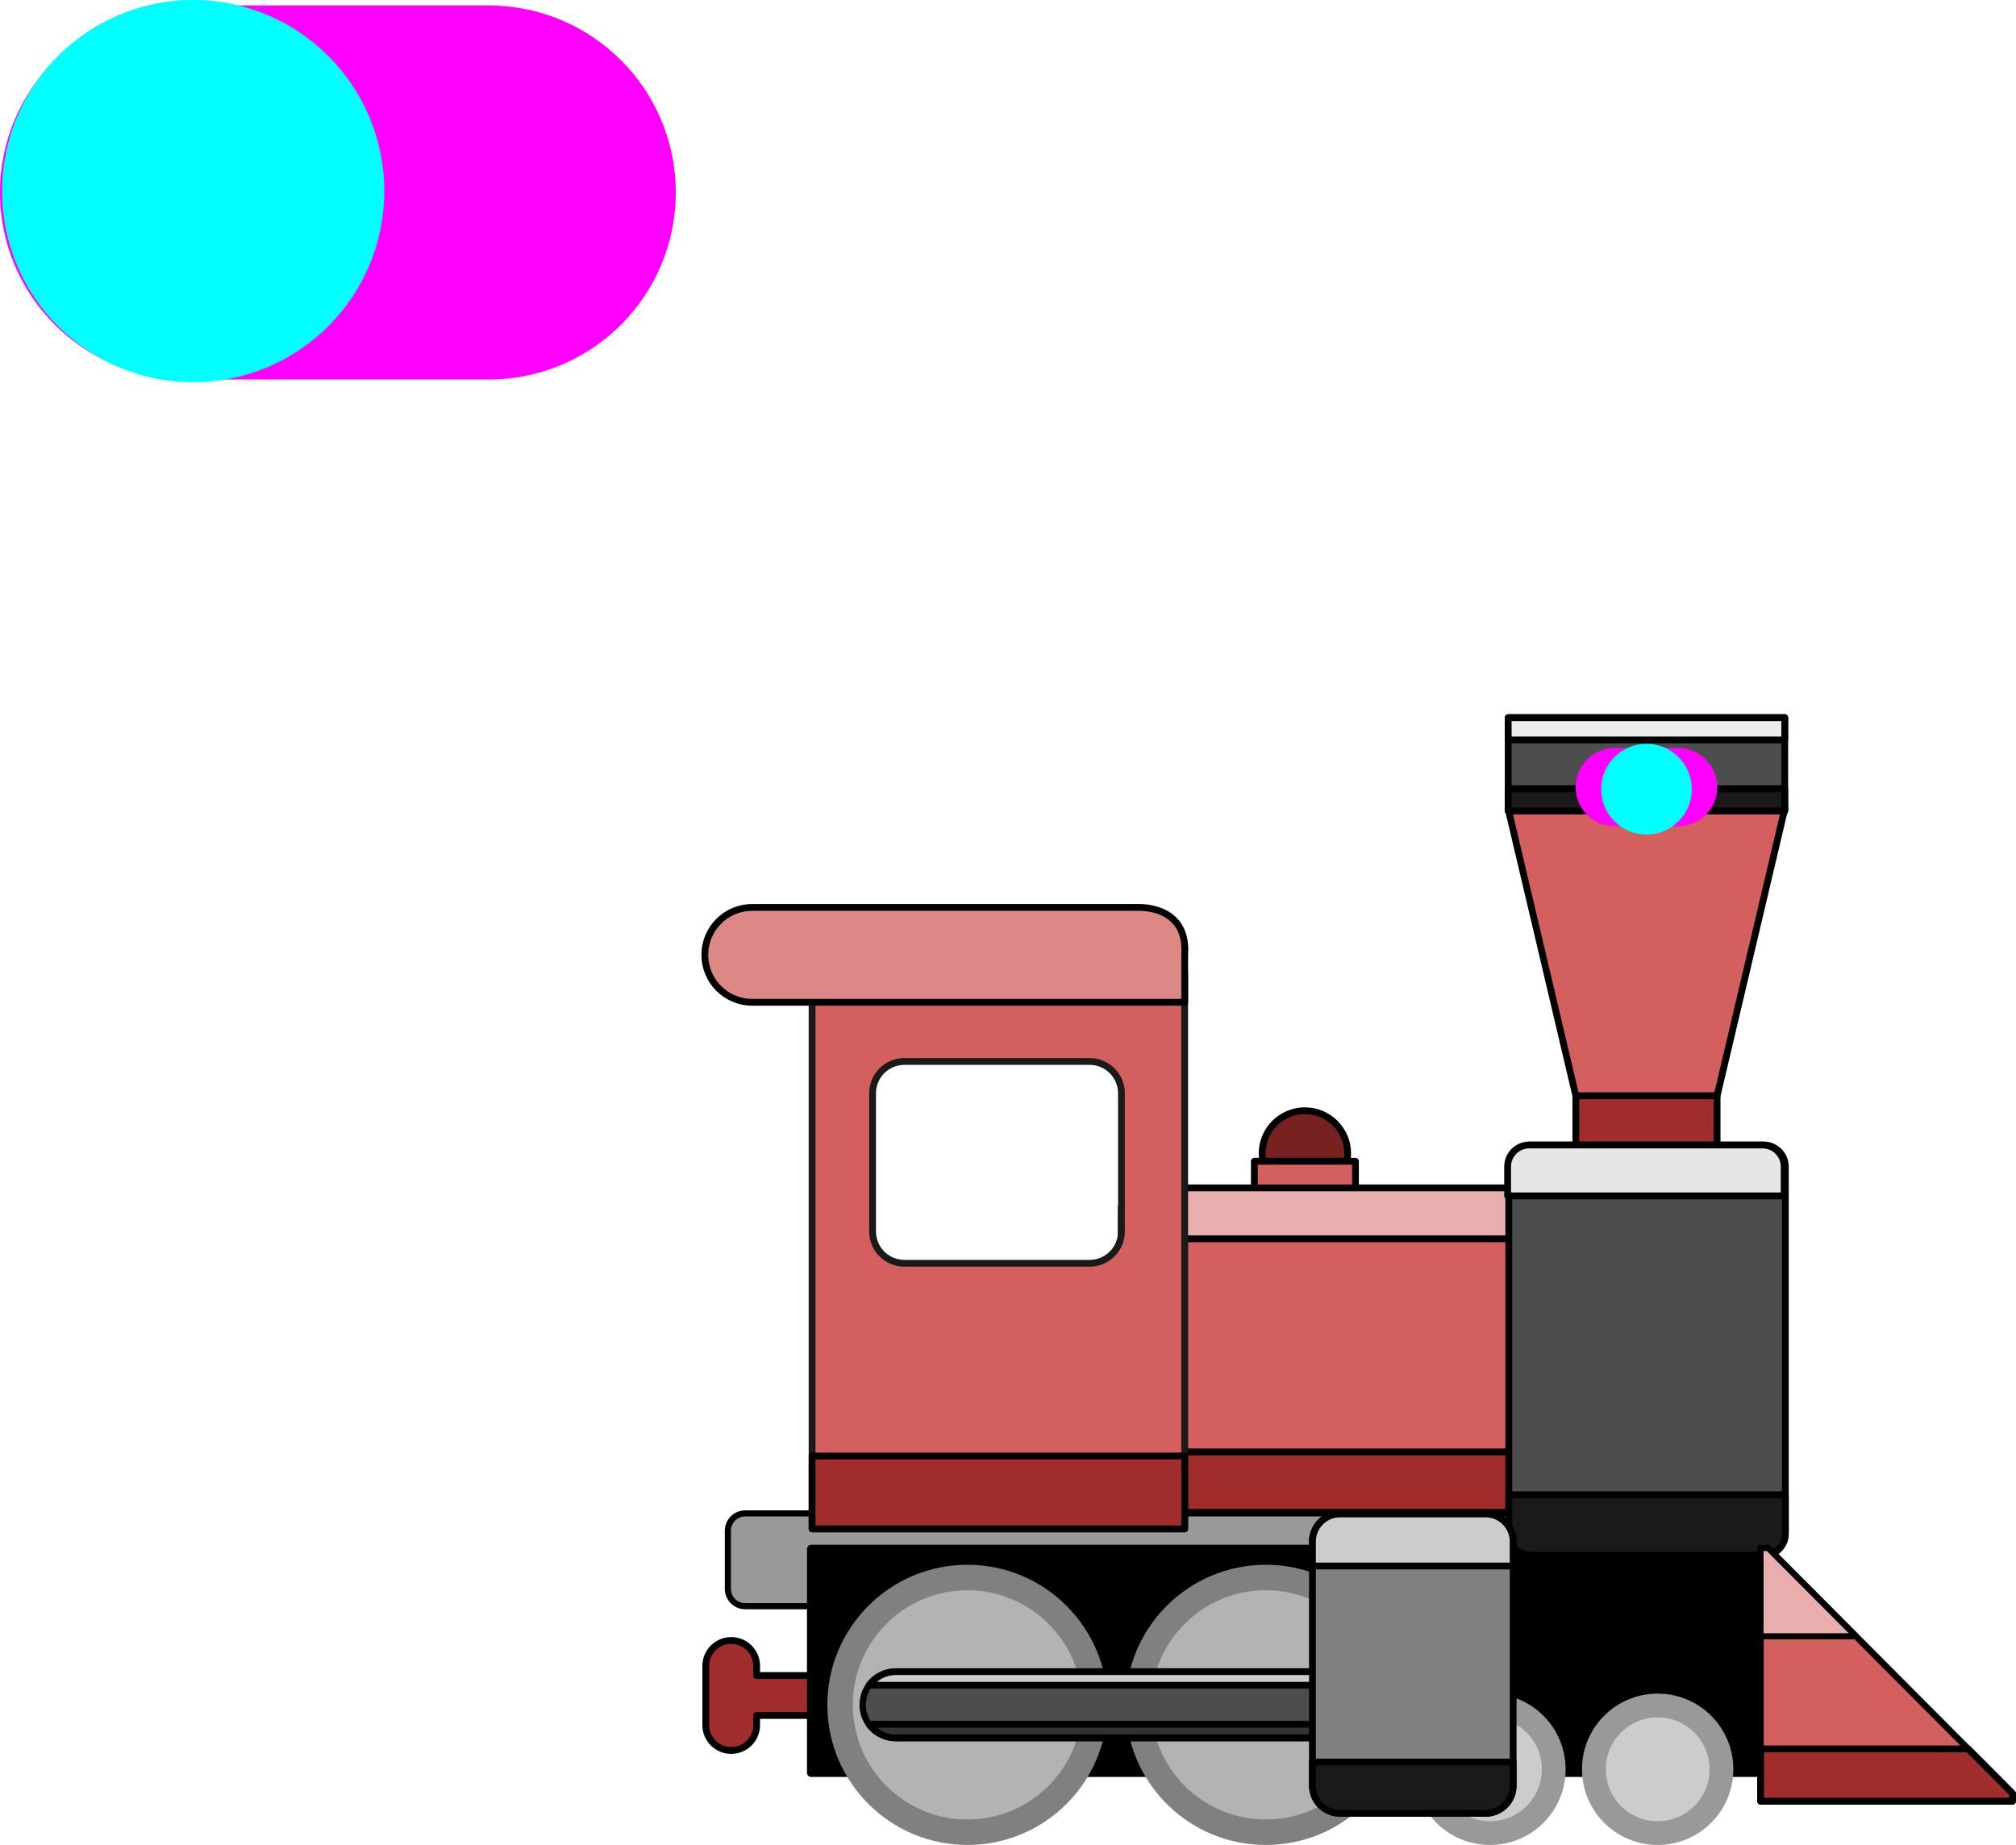
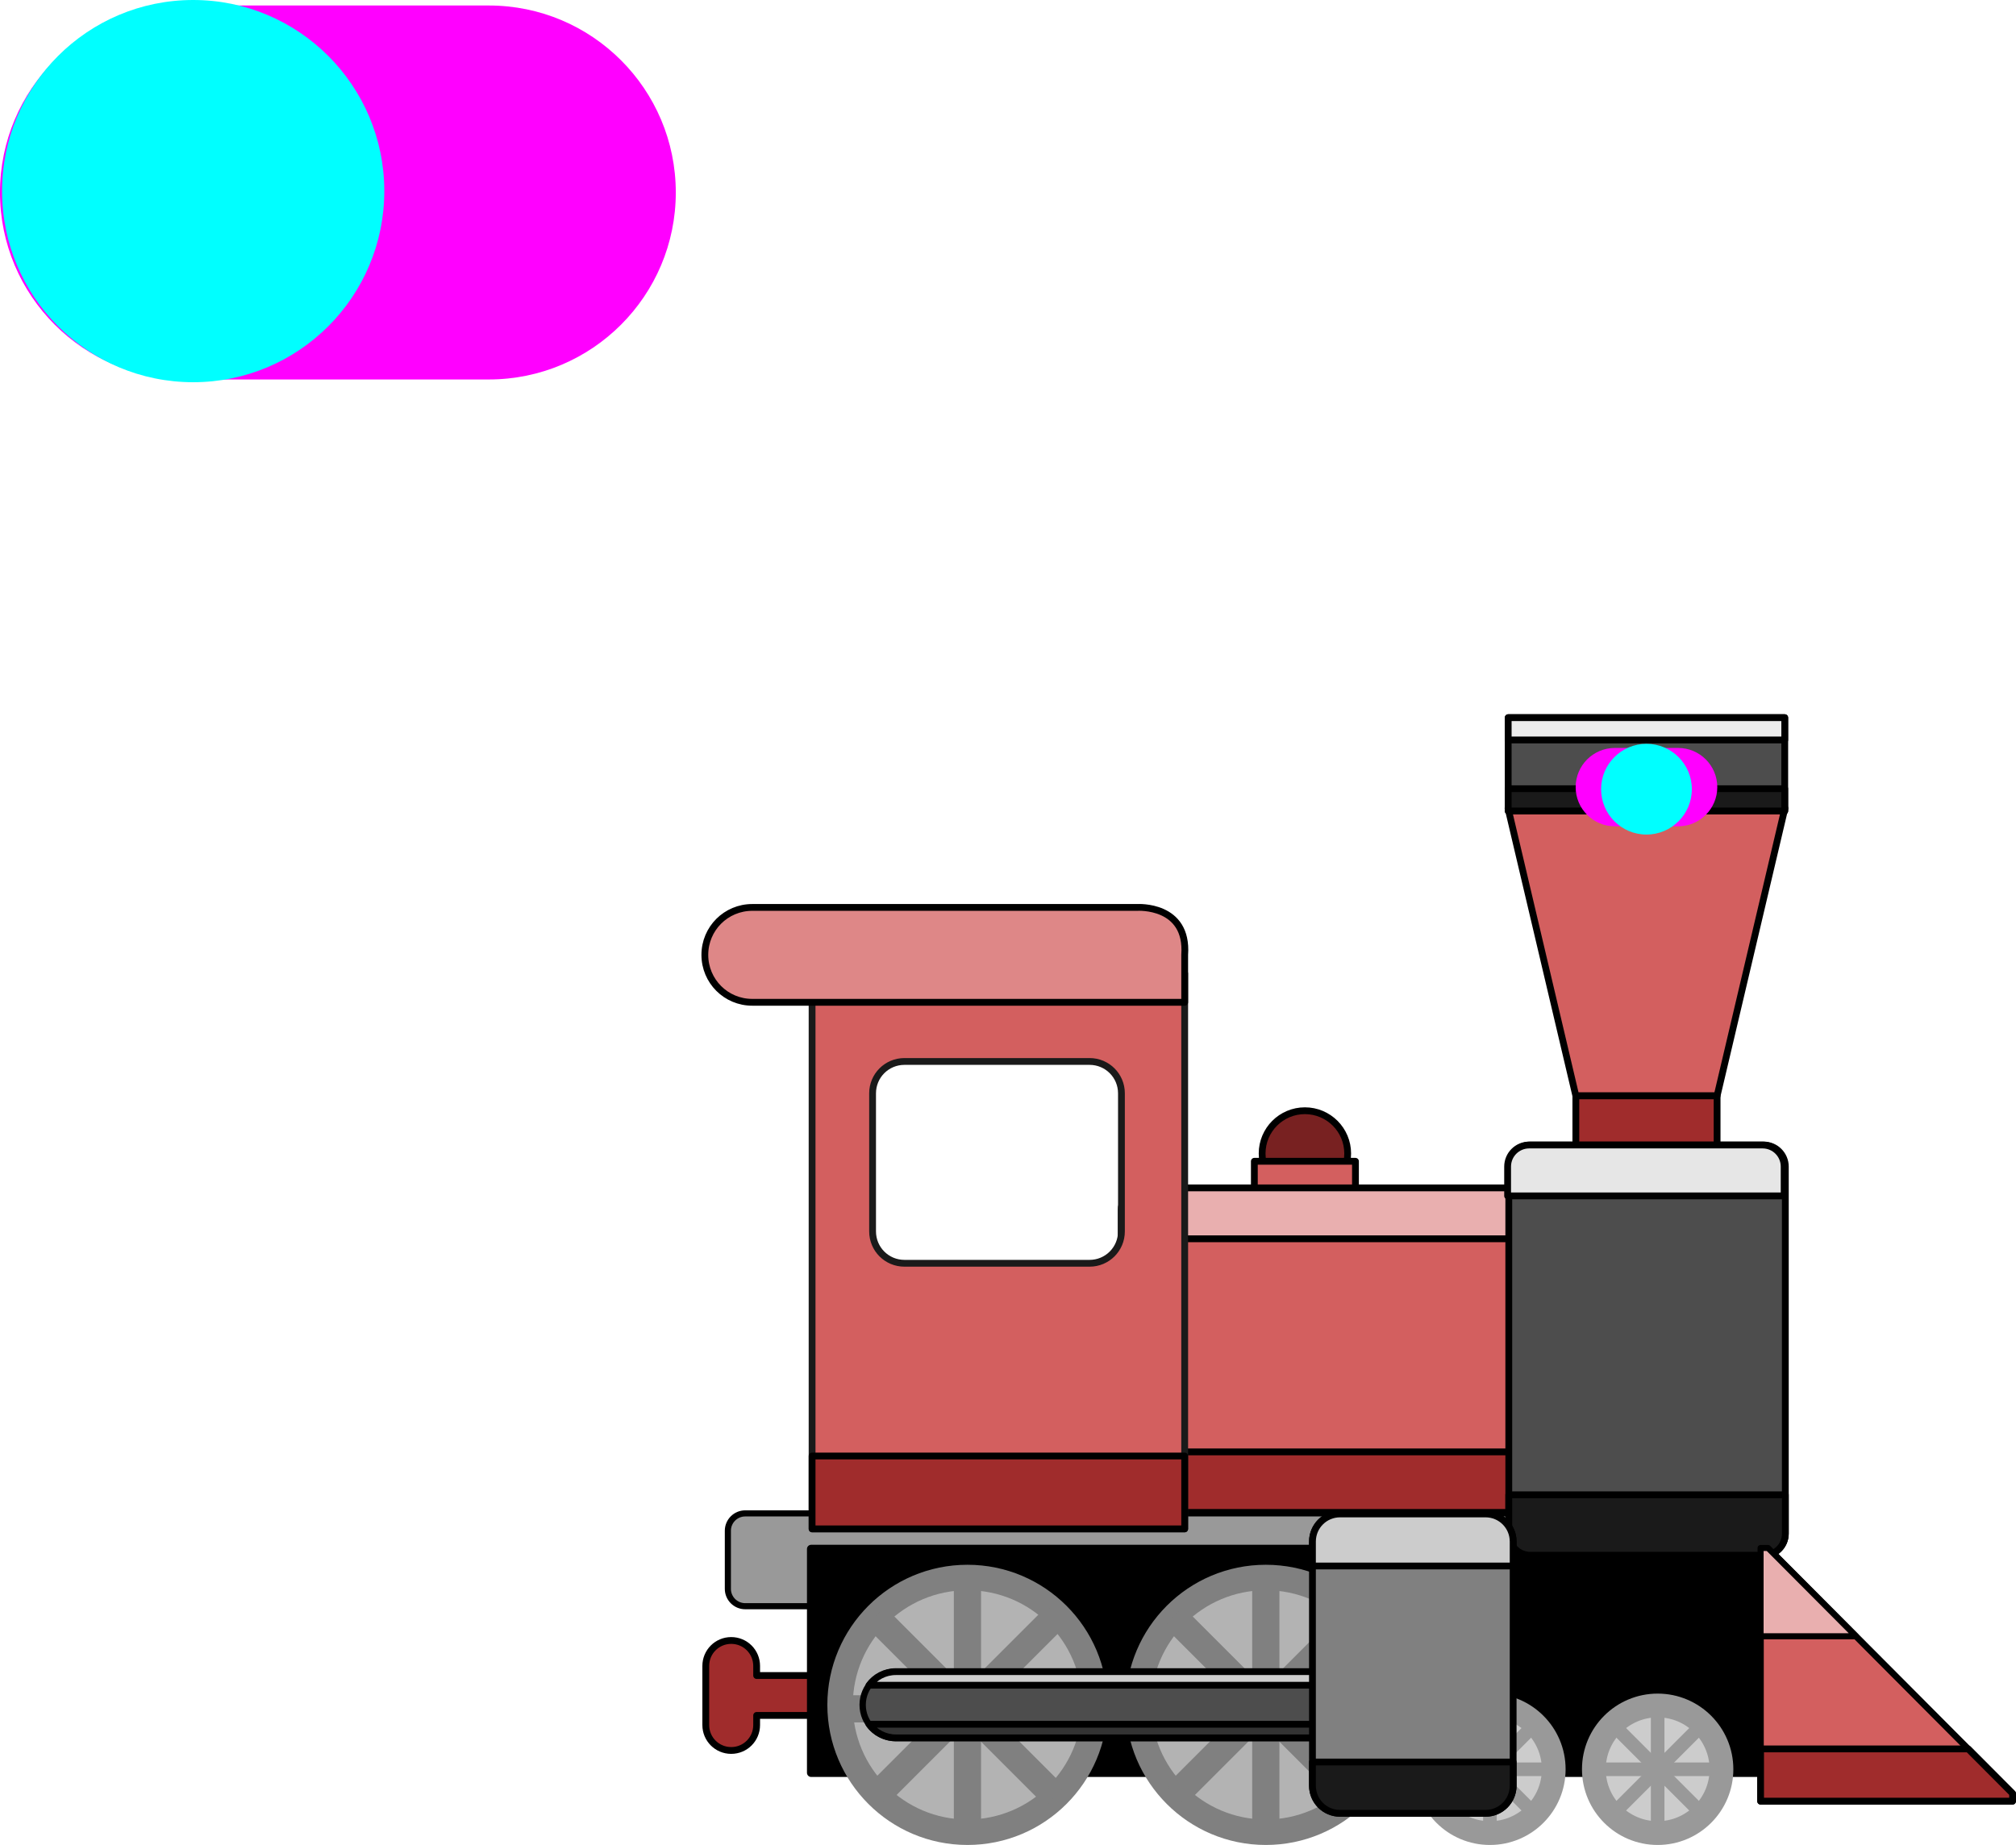
<svg xmlns="http://www.w3.org/2000/svg" width="783.775mm" height="717.298mm" viewBox="0 0 783.775 717.298" version="1.1" id="svg8">
  <defs id="defs2" />
  <g id="layer1" transform="translate(809.634,331.6179)">
    <g id="g1085">
      <g id="g1044">
        <path style="fill:#d35f5f;fill-opacity:1;fill-rule:nonzero;stroke:#000000;stroke-width:2.646;stroke-linecap:round;stroke-linejoin:round;stroke-miterlimit:4;stroke-dasharray:none;stroke-dashoffset:0;stroke-opacity:1" d="m -223.343,-17.381 h 107.638 l -26.361,111.808 h -54.917 z" id="rect987" />
        <rect style="fill:#a02c2c;fill-opacity:1;fill-rule:nonzero;stroke:#000000;stroke-width:2.646;stroke-linecap:round;stroke-linejoin:round;stroke-miterlimit:4;stroke-dasharray:none;stroke-dashoffset:0;stroke-opacity:1" id="rect985" width="54.917" height="20.706" x="-196.982" y="94.428" ry="0" />
        <path style="fill:#a02c2c;fill-opacity:1;fill-rule:nonzero;stroke:#000000;stroke-width:2.646;stroke-linecap:round;stroke-linejoin:round;stroke-miterlimit:4;stroke-dasharray:none;stroke-dashoffset:0;stroke-opacity:1" d="m -525.356,306.177 c -5.479,0 -9.889,4.411 -9.889,9.889 v 22.985 c 0,5.478 4.41,9.889 9.889,9.889 5.478,0 9.889,-4.41 9.889,-9.889 v -3.742 h 59.334 v -15.502 h -59.334 v -3.741 c 0,-5.478 -4.41,-9.889 -9.889,-9.889 z" id="rect909" />
        <circle style="fill:#782121;fill-opacity:1;fill-rule:nonzero;stroke:#000000;stroke-width:2.646;stroke-linecap:round;stroke-linejoin:round;stroke-miterlimit:4;stroke-dasharray:none;stroke-dashoffset:0;stroke-opacity:1" id="path840" cx="-302.317" cy="116.849" r="16.631" />
        <rect style="fill:#d35f5f;fill-opacity:1;fill-rule:nonzero;stroke:#000000;stroke-width:2.646;stroke-linecap:round;stroke-linejoin:round;stroke-miterlimit:4;stroke-dasharray:none;stroke-dashoffset:0;stroke-opacity:1" id="rect842" width="39.31" height="16.631" x="-321.972" y="119.873" ry="0" />
        <rect style="fill:#d35f5f;fill-opacity:1;fill-rule:nonzero;stroke:#000000;stroke-width:2.646;stroke-linecap:round;stroke-linejoin:round;stroke-miterlimit:4;stroke-dasharray:none;stroke-dashoffset:0;stroke-opacity:1" id="rect862" width="257.648" height="126.151" x="-373.643" y="130.224" ry="8.395" />
        <path style="fill:#e9afaf;fill-opacity:1;fill-rule:nonzero;stroke:#000000;stroke-width:2.646;stroke-linecap:round;stroke-linejoin:round;stroke-miterlimit:4;stroke-dasharray:none;stroke-dashoffset:0;stroke-opacity:1" d="m -365.248,130.224 c -4.651,0 -8.395,3.744 -8.395,8.395 v 11.383 h 257.648 v -11.383 c 0,-4.651 -3.744,-8.395 -8.395,-8.395 z" id="rect860" />
        <path style="fill:#a02c2c;fill-opacity:1;fill-rule:nonzero;stroke:#000000;stroke-width:2.646;stroke-linecap:round;stroke-linejoin:round;stroke-miterlimit:4;stroke-dasharray:none;stroke-dashoffset:0;stroke-opacity:1" d="m -373.643,232.856 v 15.125 c 0,4.651 3.744,8.395 8.395,8.395 h 240.858 c 4.651,0 8.395,-3.744 8.395,-8.395 v -15.125 z" id="rect872" />
        <rect style="fill:#999999;fill-opacity:1;fill-rule:nonzero;stroke:#000000;stroke-width:2.373;stroke-linecap:round;stroke-linejoin:round;stroke-miterlimit:4;stroke-dasharray:none;stroke-dashoffset:0;stroke-opacity:1" id="rect905" width="401.712" height="36.087" x="-526.657" y="256.768" ry="6.747" />
        <rect style="fill:#000000;fill-opacity:1;fill-rule:nonzero;stroke:#000000;stroke-width:3.261;stroke-linecap:round;stroke-linejoin:round;stroke-miterlimit:4;stroke-dasharray:none;stroke-dashoffset:0;stroke-opacity:1" id="rect907" width="368.867" height="87.012" x="-494.275" y="270.599" ry="0" />
        <path style="fill:#d35f5f;fill-opacity:1;fill-rule:nonzero;stroke:#000000;stroke-width:2.487;stroke-linecap:round;stroke-linejoin:round;stroke-miterlimit:4;stroke-dasharray:none;stroke-dashoffset:0;stroke-opacity:1" d="m -125.162,270.212 v 98.515 h 97.98 v -3.075 l -95.087,-95.44 z" id="rect914" />
        <g id="g885" transform="translate(0.456324,-9.5397497e-5)" style="stroke:#000000;stroke-width:2.646;stroke-miterlimit:4;stroke-dasharray:none">
          <rect ry="8.395" y="113.546" x="-223.509" height="159.506" width="107.514" id="rect838" style="fill:#4d4d4d;fill-opacity:1;fill-rule:nonzero;stroke:#000000;stroke-width:2.646;stroke-linecap:round;stroke-linejoin:round;stroke-miterlimit:4;stroke-dasharray:none;stroke-dashoffset:0;stroke-opacity:1" />
          <path id="path867" transform="scale(0.2645833)" d="m -814.752,429.152 c -17.578,0 -31.729,14.15 -31.729,31.729 v 43.023 h 406.35 v -43.023 c 0,-17.578 -14.15,-31.729 -31.729,-31.729 z" style="fill:#e6e6e6;fill-opacity:1;fill-rule:nonzero;stroke:#000000;stroke-width:10;stroke-linecap:round;stroke-linejoin:round;stroke-miterlimit:4;stroke-dasharray:none;stroke-dashoffset:0;stroke-opacity:1" />
          <path id="path877" transform="scale(0.2645833)" d="m -844.756,943.117 v 57.162 c 0,17.578 14.15,31.73 31.729,31.73 h 342.893 c 17.578,0 31.729,-14.152 31.729,-31.73 v -57.162 z" style="fill:#1a1a1a;fill-opacity:1;fill-rule:nonzero;stroke:#000000;stroke-width:10;stroke-linecap:round;stroke-linejoin:round;stroke-miterlimit:4;stroke-dasharray:none;stroke-dashoffset:0;stroke-opacity:1" />
        </g>
        <path style="fill:#d35f5f;fill-opacity:1;fill-rule:nonzero;stroke:#1a1a1a;stroke-width:10;stroke-linecap:round;stroke-linejoin:round;stroke-miterlimit:4;stroke-dasharray:none;stroke-dashoffset:0;stroke-opacity:1" d="M -1866.762,177.018 V 993.221 h 547.502 V 177.018 Z m 135.717,129.365 h 272.027 c 25.941,0 46.824,20.884 46.824,46.824 v 202.904 c 0,25.941 -20.884,46.824 -46.824,46.824 h -272.027 c -25.941,0 -46.824,-20.884 -46.824,-46.824 v -202.904 c 0,-25.941 20.884,-46.824 46.824,-46.824 z" transform="scale(0.2645833)" id="rect891" />
        <path style="fill:#de8787;fill-opacity:1;fill-rule:nonzero;stroke:#000000;stroke-width:10;stroke-linecap:round;stroke-linejoin:round;stroke-miterlimit:4;stroke-dasharray:none;stroke-dashoffset:0;stroke-opacity:1" d="m -1954.645,80.043 c -38.614,0 -69.701,31.085 -69.701,69.699 0,38.614 31.087,69.701 69.701,69.701 h 340.42 225.266 69.699 v -69.701 c 5.354,-74.533 -69.699,-69.699 -69.699,-69.699 h -225.266 z" transform="scale(0.2645833)" id="rect899" />
-         <circle style="fill:#b3b3b3;fill-opacity:1;fill-rule:nonzero;stroke:#808080;stroke-width:9.903;stroke-linecap:round;stroke-linejoin:round;stroke-miterlimit:4;stroke-dasharray:none;stroke-dashoffset:0;stroke-opacity:1" id="path923" cx="-433.511" cy="331.21" r="49.518" />
-         <circle style="fill:#cccccc;fill-opacity:1;fill-rule:nonzero;stroke:#999999;stroke-width:9.24;stroke-linecap:round;stroke-linejoin:round;stroke-miterlimit:4;stroke-dasharray:none;stroke-dashoffset:0;stroke-opacity:1" id="circle927" cx="-230.386" cy="356.256" r="24.804" />
-         <circle r="49.518" cy="331.21" cx="-317.516" id="circle931" style="fill:#b3b3b3;fill-opacity:1;fill-rule:nonzero;stroke:#808080;stroke-width:9.903;stroke-linecap:round;stroke-linejoin:round;stroke-miterlimit:4;stroke-dasharray:none;stroke-dashoffset:0;stroke-opacity:1" />
-         <circle r="24.804" cy="356.256" cx="-165.173" id="circle933" style="fill:#cccccc;fill-opacity:1;fill-rule:nonzero;stroke:#999999;stroke-width:9.24;stroke-linecap:round;stroke-linejoin:round;stroke-miterlimit:4;stroke-dasharray:none;stroke-dashoffset:0;stroke-opacity:1" />
+         <g id="g888" transform="translate(264.4551,266.2089)">
+           <circle style="fill:#b3b3b3;fill-opacity:1;fill-rule:nonzero;stroke:#808080;stroke-width:9.903;stroke-linecap:round;stroke-linejoin:round;stroke-miterlimit:4;stroke-dasharray:none;stroke-dashoffset:0;stroke-opacity:1" id="circle860" cx="-697.966" cy="65.002" r="49.518" />
+           <path id="rect863" transform="matrix(0.2645833,0,0,0.2645833,-809.634,-331.6179)" d="m 422.051,1311.881 a 187.154,187.154 0 0 0 -20,1.289 v 371.885 a 187.154,187.154 0 0 0 20,1.133 187.154,187.154 0 0 0 20,-1.289 v -371.883 a 187.154,187.154 0 0 0 -20,-1.135 z" style="fill:#808080;fill-opacity:1;fill-rule:nonzero;stroke:none;stroke-width:3.162;stroke-linecap:round;stroke-linejoin:round;stroke-miterlimit:4;stroke-dasharray:none;stroke-dashoffset:0;stroke-opacity:1" />
+           <path id="rect865" transform="matrix(0.2645833,0,0,0.2645833,-809.634,-331.6179)" d="m 539.375,1353.426 -263,263 a 187.154,187.154 0 0 0 28.352,28.217 l 263,-263 A 187.154,187.154 0 0 0 539.375,1353.426 Z" style="fill:#808080;fill-opacity:1;fill-rule:nonzero;stroke:none;stroke-width:3.162;stroke-linecap:round;stroke-linejoin:round;stroke-miterlimit:4;stroke-dasharray:none;stroke-dashoffset:0;stroke-opacity:1" />
+           <path id="rect867" transform="matrix(0.2645833,0,0,0.2645833,-809.634,-331.6179)" d="m 301.564,1356.078 a 187.154,187.154 0 0 0 -27.635,28.936 l 262.223,262.221 a 187.154,187.154 0 0 0 28.99,-27.578 z" style="fill:#808080;fill-opacity:1;fill-rule:nonzero;stroke:none;stroke-width:3.162;stroke-linecap:round;stroke-linejoin:round;stroke-miterlimit:4;stroke-dasharray:none;stroke-dashoffset:0;stroke-opacity:1" />
+           <path id="rect869" transform="matrix(0.2645833,0,0,0.2645833,-809.634,-331.6179)" d="m 235.607,1484.85 a 187.154,187.154 0 0 0 -0.711,14.186 187.154,187.154 0 0 0 1.996,25.814 h 370.299 a 187.154,187.154 0 0 0 2.014,-25.814 187.154,187.154 0 0 0 -0.584,-14.186 z" style="fill:#808080;fill-opacity:1;fill-rule:nonzero;stroke:none;stroke-width:3.162;stroke-linecap:round;stroke-linejoin:round;stroke-miterlimit:4;stroke-dasharray:none;stroke-dashoffset:0;stroke-opacity:1" />
+         </g>
+         <g transform="translate(-69.57234,-242.0924)" id="g962">
+           <circle style="fill:#cccccc;fill-opacity:1;fill-rule:nonzero;stroke:#999999;stroke-width:9.24;stroke-linecap:round;stroke-linejoin:round;stroke-miterlimit:4;stroke-dasharray:none;stroke-dashoffset:0;stroke-opacity:1" id="circle952" cx="-160.814" cy="598.348" r="24.804" />
+           <path style="fill:#999999;fill-opacity:1;fill-rule:nonzero;stroke:none;stroke-width:22.512;stroke-linecap:round;stroke-linejoin:round;stroke-miterlimit:4;stroke-dasharray:none;stroke-dashoffset:0;stroke-opacity:1" d="m 2452.232,3421.084 a 93.747,93.747 0 0 0 -10,0.644 v 186.285 a 93.747,93.747 0 0 0 10,0.564 93.747,93.747 0 0 0 10,-0.643 v -186.285 a 93.747,93.747 0 0 0 -10,-0.566 z" transform="matrix(0.2645833,0,0,0.2645833,-809.634,-331.6179)" id="path954" />
+           <path style="fill:#999999;fill-opacity:1;fill-rule:nonzero;stroke:none;stroke-width:22.512;stroke-linecap:round;stroke-linejoin:round;stroke-miterlimit:4;stroke-dasharray:none;stroke-dashoffset:0;stroke-opacity:1" d="m 2359.053,3504.832 a 93.747,93.747 0 0 0 -0.566,10 93.747,93.747 0 0 0 0.643,10 h 186.285 a 93.747,93.747 0 0 0 0.566,-10 93.747,93.747 0 0 0 -0.645,-10 z" transform="matrix(0.2645833,0,0,0.2645833,-809.634,-331.6179)" id="path956" />
+           <path style="fill:#999999;fill-opacity:1;fill-rule:nonzero;stroke:none;stroke-width:22.512;stroke-linecap:round;stroke-linejoin:round;stroke-miterlimit:4;stroke-dasharray:none;stroke-dashoffset:0;stroke-opacity:1" d="m 2393.416,3441.873 a 93.747,93.747 0 0 0 -14.109,14.174 l 131.744,131.744 a 93.747,93.747 0 0 0 14.107,-14.176 z" transform="matrix(0.2645833,0,0,0.2645833,-809.634,-331.6179)" id="path958" />
+           <path style="fill:#999999;fill-opacity:1;fill-rule:nonzero;stroke:none;stroke-width:22.512;stroke-linecap:round;stroke-linejoin:round;stroke-miterlimit:4;stroke-dasharray:none;stroke-dashoffset:0;stroke-opacity:1" d="m 2511.018,3441.906 -131.742,131.742 a 93.747,93.747 0 0 0 14.174,14.109 l 131.742,-131.742 a 93.747,93.747 0 0 0 -14.174,-14.109 z" transform="matrix(0.2645833,0,0,0.2645833,-809.634,-331.6179)" id="path960" />
+         </g>
+         <g transform="translate(380.4501,266.2089)" id="g900">
+           <circle r="49.518" cy="65.002" cx="-697.966" id="circle890" style="fill:#b3b3b3;fill-opacity:1;fill-rule:nonzero;stroke:#808080;stroke-width:9.903;stroke-linecap:round;stroke-linejoin:round;stroke-miterlimit:4;stroke-dasharray:none;stroke-dashoffset:0;stroke-opacity:1" />
+           <path style="fill:#808080;fill-opacity:1;fill-rule:nonzero;stroke:none;stroke-width:3.162;stroke-linecap:round;stroke-linejoin:round;stroke-miterlimit:4;stroke-dasharray:none;stroke-dashoffset:0;stroke-opacity:1" d="m 422.051,1311.881 a 187.154,187.154 0 0 0 -20,1.289 v 371.885 a 187.154,187.154 0 0 0 20,1.133 187.154,187.154 0 0 0 20,-1.289 v -371.883 a 187.154,187.154 0 0 0 -20,-1.135 z" transform="matrix(0.2645833,0,0,0.2645833,-809.634,-331.6179)" id="path892" />
+           <path style="fill:#808080;fill-opacity:1;fill-rule:nonzero;stroke:none;stroke-width:3.162;stroke-linecap:round;stroke-linejoin:round;stroke-miterlimit:4;stroke-dasharray:none;stroke-dashoffset:0;stroke-opacity:1" d="m 539.375,1353.426 -263,263 a 187.154,187.154 0 0 0 28.352,28.217 l 263,-263 A 187.154,187.154 0 0 0 539.375,1353.426 Z" transform="matrix(0.2645833,0,0,0.2645833,-809.634,-331.6179)" id="path894" />
+           <path style="fill:#808080;fill-opacity:1;fill-rule:nonzero;stroke:none;stroke-width:3.162;stroke-linecap:round;stroke-linejoin:round;stroke-miterlimit:4;stroke-dasharray:none;stroke-dashoffset:0;stroke-opacity:1" d="m 301.564,1356.078 a 187.154,187.154 0 0 0 -27.635,28.936 l 262.223,262.221 a 187.154,187.154 0 0 0 28.99,-27.578 z" transform="matrix(0.2645833,0,0,0.2645833,-809.634,-331.6179)" id="path896" />
+           <path style="fill:#808080;fill-opacity:1;fill-rule:nonzero;stroke:none;stroke-width:3.162;stroke-linecap:round;stroke-linejoin:round;stroke-miterlimit:4;stroke-dasharray:none;stroke-dashoffset:0;stroke-opacity:1" d="m 235.607,1484.85 a 187.154,187.154 0 0 0 -0.711,14.186 187.154,187.154 0 0 0 1.996,25.814 h 370.299 a 187.154,187.154 0 0 0 2.014,-25.814 187.154,187.154 0 0 0 -0.584,-14.186 z" transform="matrix(0.2645833,0,0,0.2645833,-809.634,-331.6179)" id="path898" />
+         </g>
+         <g id="g950" transform="translate(-4.358566,-242.0924)">
+           <circle r="24.804" cy="598.348" cx="-160.814" id="circle914" style="fill:#cccccc;fill-opacity:1;fill-rule:nonzero;stroke:#999999;stroke-width:9.24;stroke-linecap:round;stroke-linejoin:round;stroke-miterlimit:4;stroke-dasharray:none;stroke-dashoffset:0;stroke-opacity:1" />
+           <path id="rect924" transform="matrix(0.2645833,0,0,0.2645833,-809.634,-331.6179)" d="m 2452.232,3421.084 a 93.747,93.747 0 0 0 -10,0.644 v 186.285 a 93.747,93.747 0 0 0 10,0.564 93.747,93.747 0 0 0 10,-0.643 v -186.285 a 93.747,93.747 0 0 0 -10,-0.566 z" style="fill:#999999;fill-opacity:1;fill-rule:nonzero;stroke:none;stroke-width:22.512;stroke-linecap:round;stroke-linejoin:round;stroke-miterlimit:4;stroke-dasharray:none;stroke-dashoffset:0;stroke-opacity:1" />
+           <path id="rect926" transform="matrix(0.2645833,0,0,0.2645833,-809.634,-331.6179)" d="m 2359.053,3504.832 a 93.747,93.747 0 0 0 -0.566,10 93.747,93.747 0 0 0 0.643,10 h 186.285 a 93.747,93.747 0 0 0 0.566,-10 93.747,93.747 0 0 0 -0.645,-10 z" style="fill:#999999;fill-opacity:1;fill-rule:nonzero;stroke:none;stroke-width:22.512;stroke-linecap:round;stroke-linejoin:round;stroke-miterlimit:4;stroke-dasharray:none;stroke-dashoffset:0;stroke-opacity:1" />
+           <path id="rect928" transform="matrix(0.2645833,0,0,0.2645833,-809.634,-331.6179)" d="m 2393.416,3441.873 a 93.747,93.747 0 0 0 -14.109,14.174 l 131.744,131.744 a 93.747,93.747 0 0 0 14.107,-14.176 z" style="fill:#999999;fill-opacity:1;fill-rule:nonzero;stroke:none;stroke-width:22.512;stroke-linecap:round;stroke-linejoin:round;stroke-miterlimit:4;stroke-dasharray:none;stroke-dashoffset:0;stroke-opacity:1" />
+           <path id="rect930" transform="matrix(0.2645833,0,0,0.2645833,-809.634,-331.6179)" d="m 2511.018,3441.906 -131.742,131.742 a 93.747,93.747 0 0 0 14.174,14.109 l 131.742,-131.742 a 93.747,93.747 0 0 0 -14.174,-14.109 z" style="fill:#999999;fill-opacity:1;fill-rule:nonzero;stroke:none;stroke-width:22.512;stroke-linecap:round;stroke-linejoin:round;stroke-miterlimit:4;stroke-dasharray:none;stroke-dashoffset:0;stroke-opacity:1" />
+         </g>
        <g id="g983">
          <rect ry="12.919" y="318.291" x="-474.252" height="25.839" width="192.081" id="rect964" style="fill:#4d4d4d;fill-opacity:1;fill-rule:nonzero;stroke:#000000;stroke-width:2.465;stroke-linecap:round;stroke-linejoin:round;stroke-miterlimit:4;stroke-dasharray:none;stroke-dashoffset:0;stroke-opacity:1" />
          <path id="rect972" transform="scale(0.2645833)" d="m -1743.619,1202.99 c -16.244,0 -30.58,7.858 -39.447,19.99 h 707.209 c -8.867,-12.132 -23.203,-19.99 -39.447,-19.99 z" style="fill:#cccccc;fill-opacity:1;fill-rule:nonzero;stroke:#000000;stroke-width:10;stroke-linecap:round;stroke-linejoin:round;stroke-miterlimit:4;stroke-dasharray:none;stroke-dashoffset:0;stroke-opacity:1" />
          <path style="fill:#333333;fill-opacity:1;fill-rule:nonzero;stroke:#000000;stroke-width:2.646;stroke-linecap:round;stroke-linejoin:round;stroke-miterlimit:4;stroke-dasharray:none;stroke-dashoffset:0;stroke-opacity:1" d="m -295.091,344.039 c 4.298,0 8.091,-2.079 10.437,-5.289 h -187.116 c 2.346,3.21 6.139,5.289 10.437,5.289 z" id="path978" />
        </g>
        <rect style="fill:#808080;fill-opacity:1;fill-rule:nonzero;stroke:#000000;stroke-width:2.646;stroke-linecap:round;stroke-linejoin:round;stroke-miterlimit:4;stroke-dasharray:none;stroke-dashoffset:0;stroke-opacity:1" id="rect935" width="78.028" height="116.396" x="-299.383" y="256.976" ry="10.736" />
        <path style="fill:#cccccc;fill-opacity:1;fill-rule:nonzero;stroke:#000000;stroke-width:10;stroke-linecap:round;stroke-linejoin:round;stroke-miterlimit:4;stroke-dasharray:none;stroke-dashoffset:0;stroke-opacity:1" d="m -1090.951,971.248 c -22.479,0 -40.576,18.097 -40.576,40.576 v 35.943 h 294.912 v -35.943 c 0,-22.479 -18.097,-40.576 -40.576,-40.576 z" transform="scale(0.2645833)" id="rect937" />
        <path style="fill:#1a1a1a;fill-opacity:1;fill-rule:nonzero;stroke:#000000;stroke-width:10;stroke-linecap:round;stroke-linejoin:round;stroke-miterlimit:4;stroke-dasharray:none;stroke-dashoffset:0;stroke-opacity:1" d="m -1131.527,1335.772 v 34.824 c 0,22.479 18.097,40.576 40.576,40.576 h 213.76 c 22.479,0 40.576,-18.098 40.576,-40.576 v -34.824 z" transform="scale(0.2645833)" id="rect944" />
        <path style="fill:#a02c2c;fill-opacity:1;fill-rule:nonzero;stroke:#000000;stroke-width:10.001;stroke-linecap:round;stroke-linejoin:round;stroke-miterlimit:4;stroke-dasharray:none;stroke-dashoffset:0;stroke-opacity:1" d="m -473.053,1316.539 v 76.771 h 370.318 v -11.318 l -65.211,-65.453 z" transform="scale(0.2645833)" id="rect949" />
        <path style="fill:#e9afaf;fill-opacity:1;fill-rule:nonzero;stroke:#000000;stroke-width:8.876;stroke-linecap:round;stroke-linejoin:round;stroke-miterlimit:4;stroke-dasharray:none;stroke-dashoffset:0;stroke-opacity:1" d="m -473.053,1021.273 v 129.758 h 140.211 l -129.277,-129.758 z" transform="scale(0.2645833)" id="rect954" />
        <path style="fill:#a02c2c;fill-opacity:1;fill-rule:nonzero;stroke:#000000;stroke-width:10.001;stroke-linecap:round;stroke-linejoin:round;stroke-miterlimit:4;stroke-dasharray:none;stroke-dashoffset:0;stroke-opacity:1" d="M -1866.762,886.145 V 993.221 h 547.502 V 886.145 Z" transform="scale(0.2645833)" id="rect959" />
        <rect style="fill:#4d4d4d;fill-opacity:1;fill-rule:nonzero;stroke:#000000;stroke-width:2.643;stroke-linecap:round;stroke-linejoin:round;stroke-miterlimit:4;stroke-dasharray:none;stroke-dashoffset:0;stroke-opacity:1" id="rect990" width="107.516" height="36.28" x="-223.282" y="-52.601" />
        <path style="fill:#ececec;fill-opacity:1;fill-rule:nonzero;stroke:#000000;stroke-width:9.99;stroke-linecap:round;stroke-linejoin:round;stroke-miterlimit:4;stroke-dasharray:none;stroke-dashoffset:0;stroke-opacity:1" d="m -843.898,-198.805 v 32.752 h 406.359 v -32.752 z" transform="scale(0.2645833)" id="rect997" />
        <path id="path1002" d="m -115.766,-16.321 v -8.666 h -107.516 v 8.666 z" style="fill:#1a1a1a;fill-opacity:1;fill-rule:nonzero;stroke:#000000;stroke-width:2.643;stroke-linecap:round;stroke-linejoin:round;stroke-miterlimit:4;stroke-dasharray:none;stroke-dashoffset:0;stroke-opacity:1" />
      </g>
      <rect ry="15.234" y="-40.829" x="-197.052" height="30.469" width="55.058" id="rect1008" style="fill:#ff00ff;fill-opacity:1;fill-rule:nonzero;stroke:none;stroke-width:2.646;stroke-linecap:round;stroke-linejoin:round;stroke-miterlimit:4;stroke-dasharray:none;stroke-dashoffset:0;stroke-opacity:1" />
      <circle r="17.64" cy="-24.793" cx="-169.523" id="path1046" style="fill:#00ffff;fill-opacity:1;fill-rule:nonzero;stroke:none;stroke-width:2.646;stroke-linecap:round;stroke-linejoin:round;stroke-miterlimit:4;stroke-dasharray:none;stroke-dashoffset:0;stroke-opacity:1" />
      <rect style="fill:#ff00ff;fill-opacity:1;fill-rule:nonzero;stroke:none;stroke-width:12.626;stroke-linecap:round;stroke-linejoin:round;stroke-miterlimit:4;stroke-dasharray:none;stroke-dashoffset:0;stroke-opacity:1" id="rect1089" width="262.731" height="145.395" x="-809.634" y="-329.48" ry="72.697" />
      <circle style="fill:#00ffff;fill-opacity:1;fill-rule:nonzero;stroke:none;stroke-width:11.145;stroke-linecap:round;stroke-linejoin:round;stroke-miterlimit:4;stroke-dasharray:none;stroke-dashoffset:0;stroke-opacity:1" id="circle1087" cx="-734.531" cy="-257.317" r="74.301" />
    </g>
  </g>
</svg>
